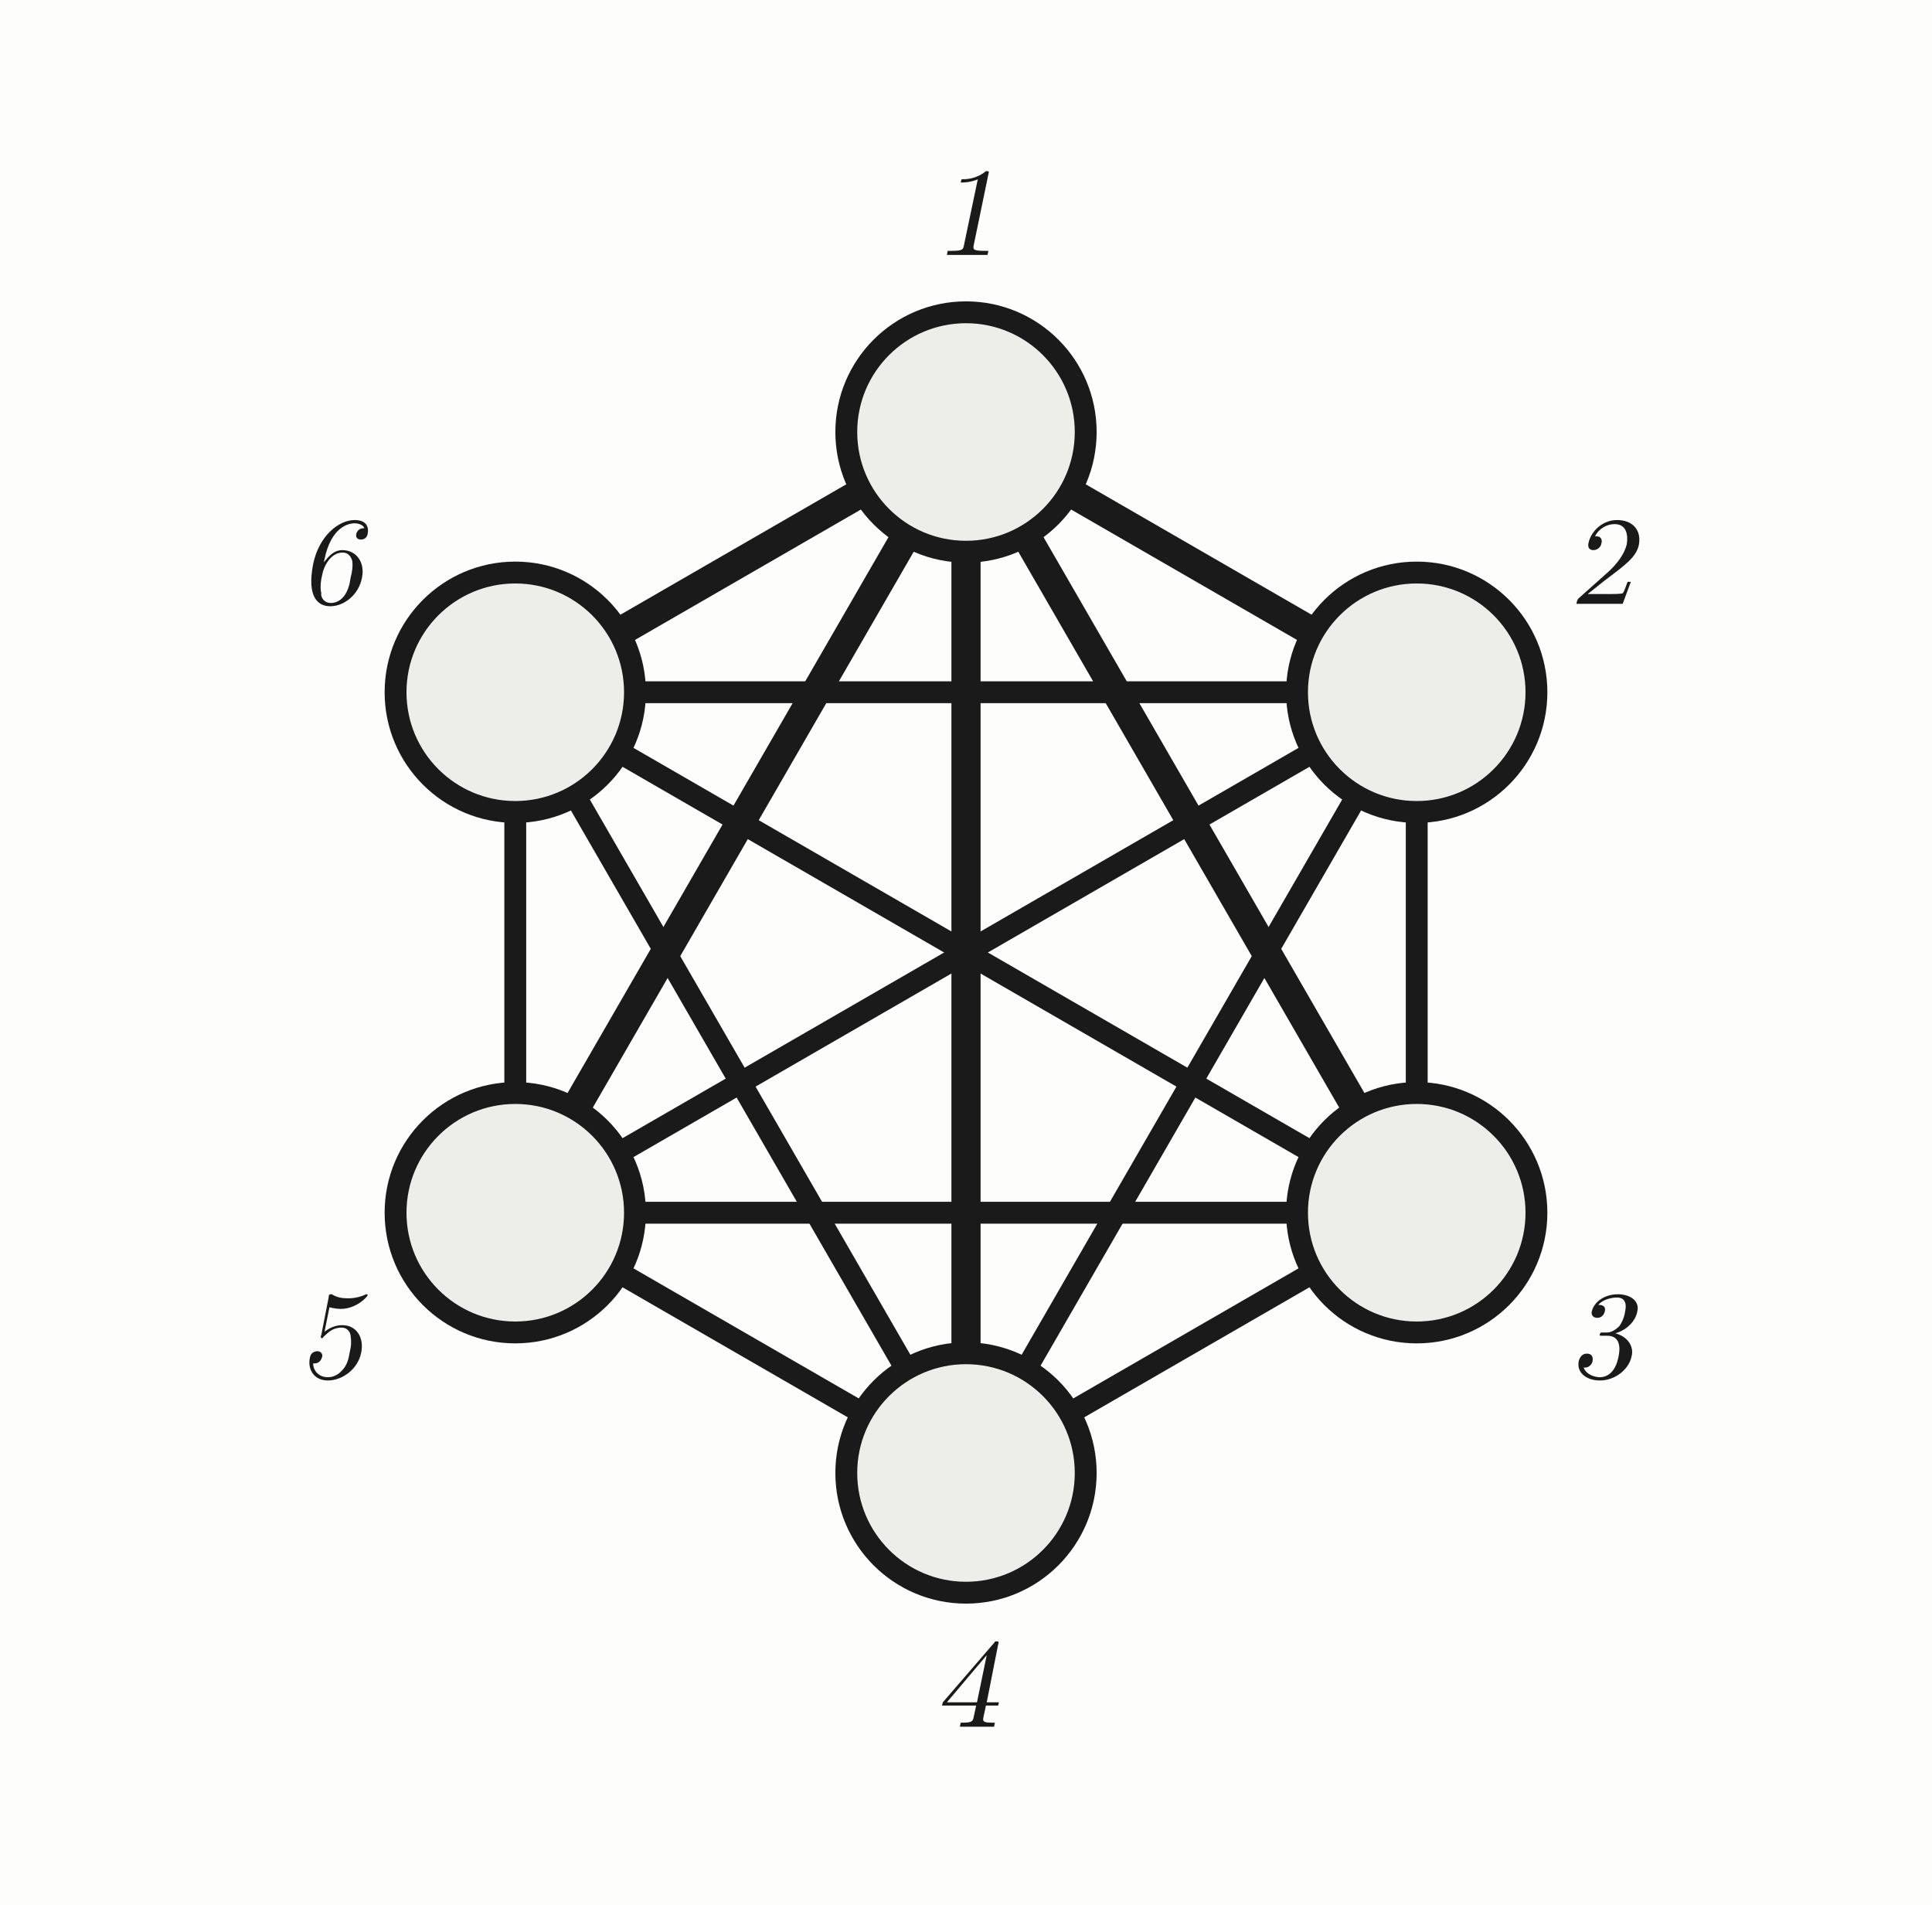
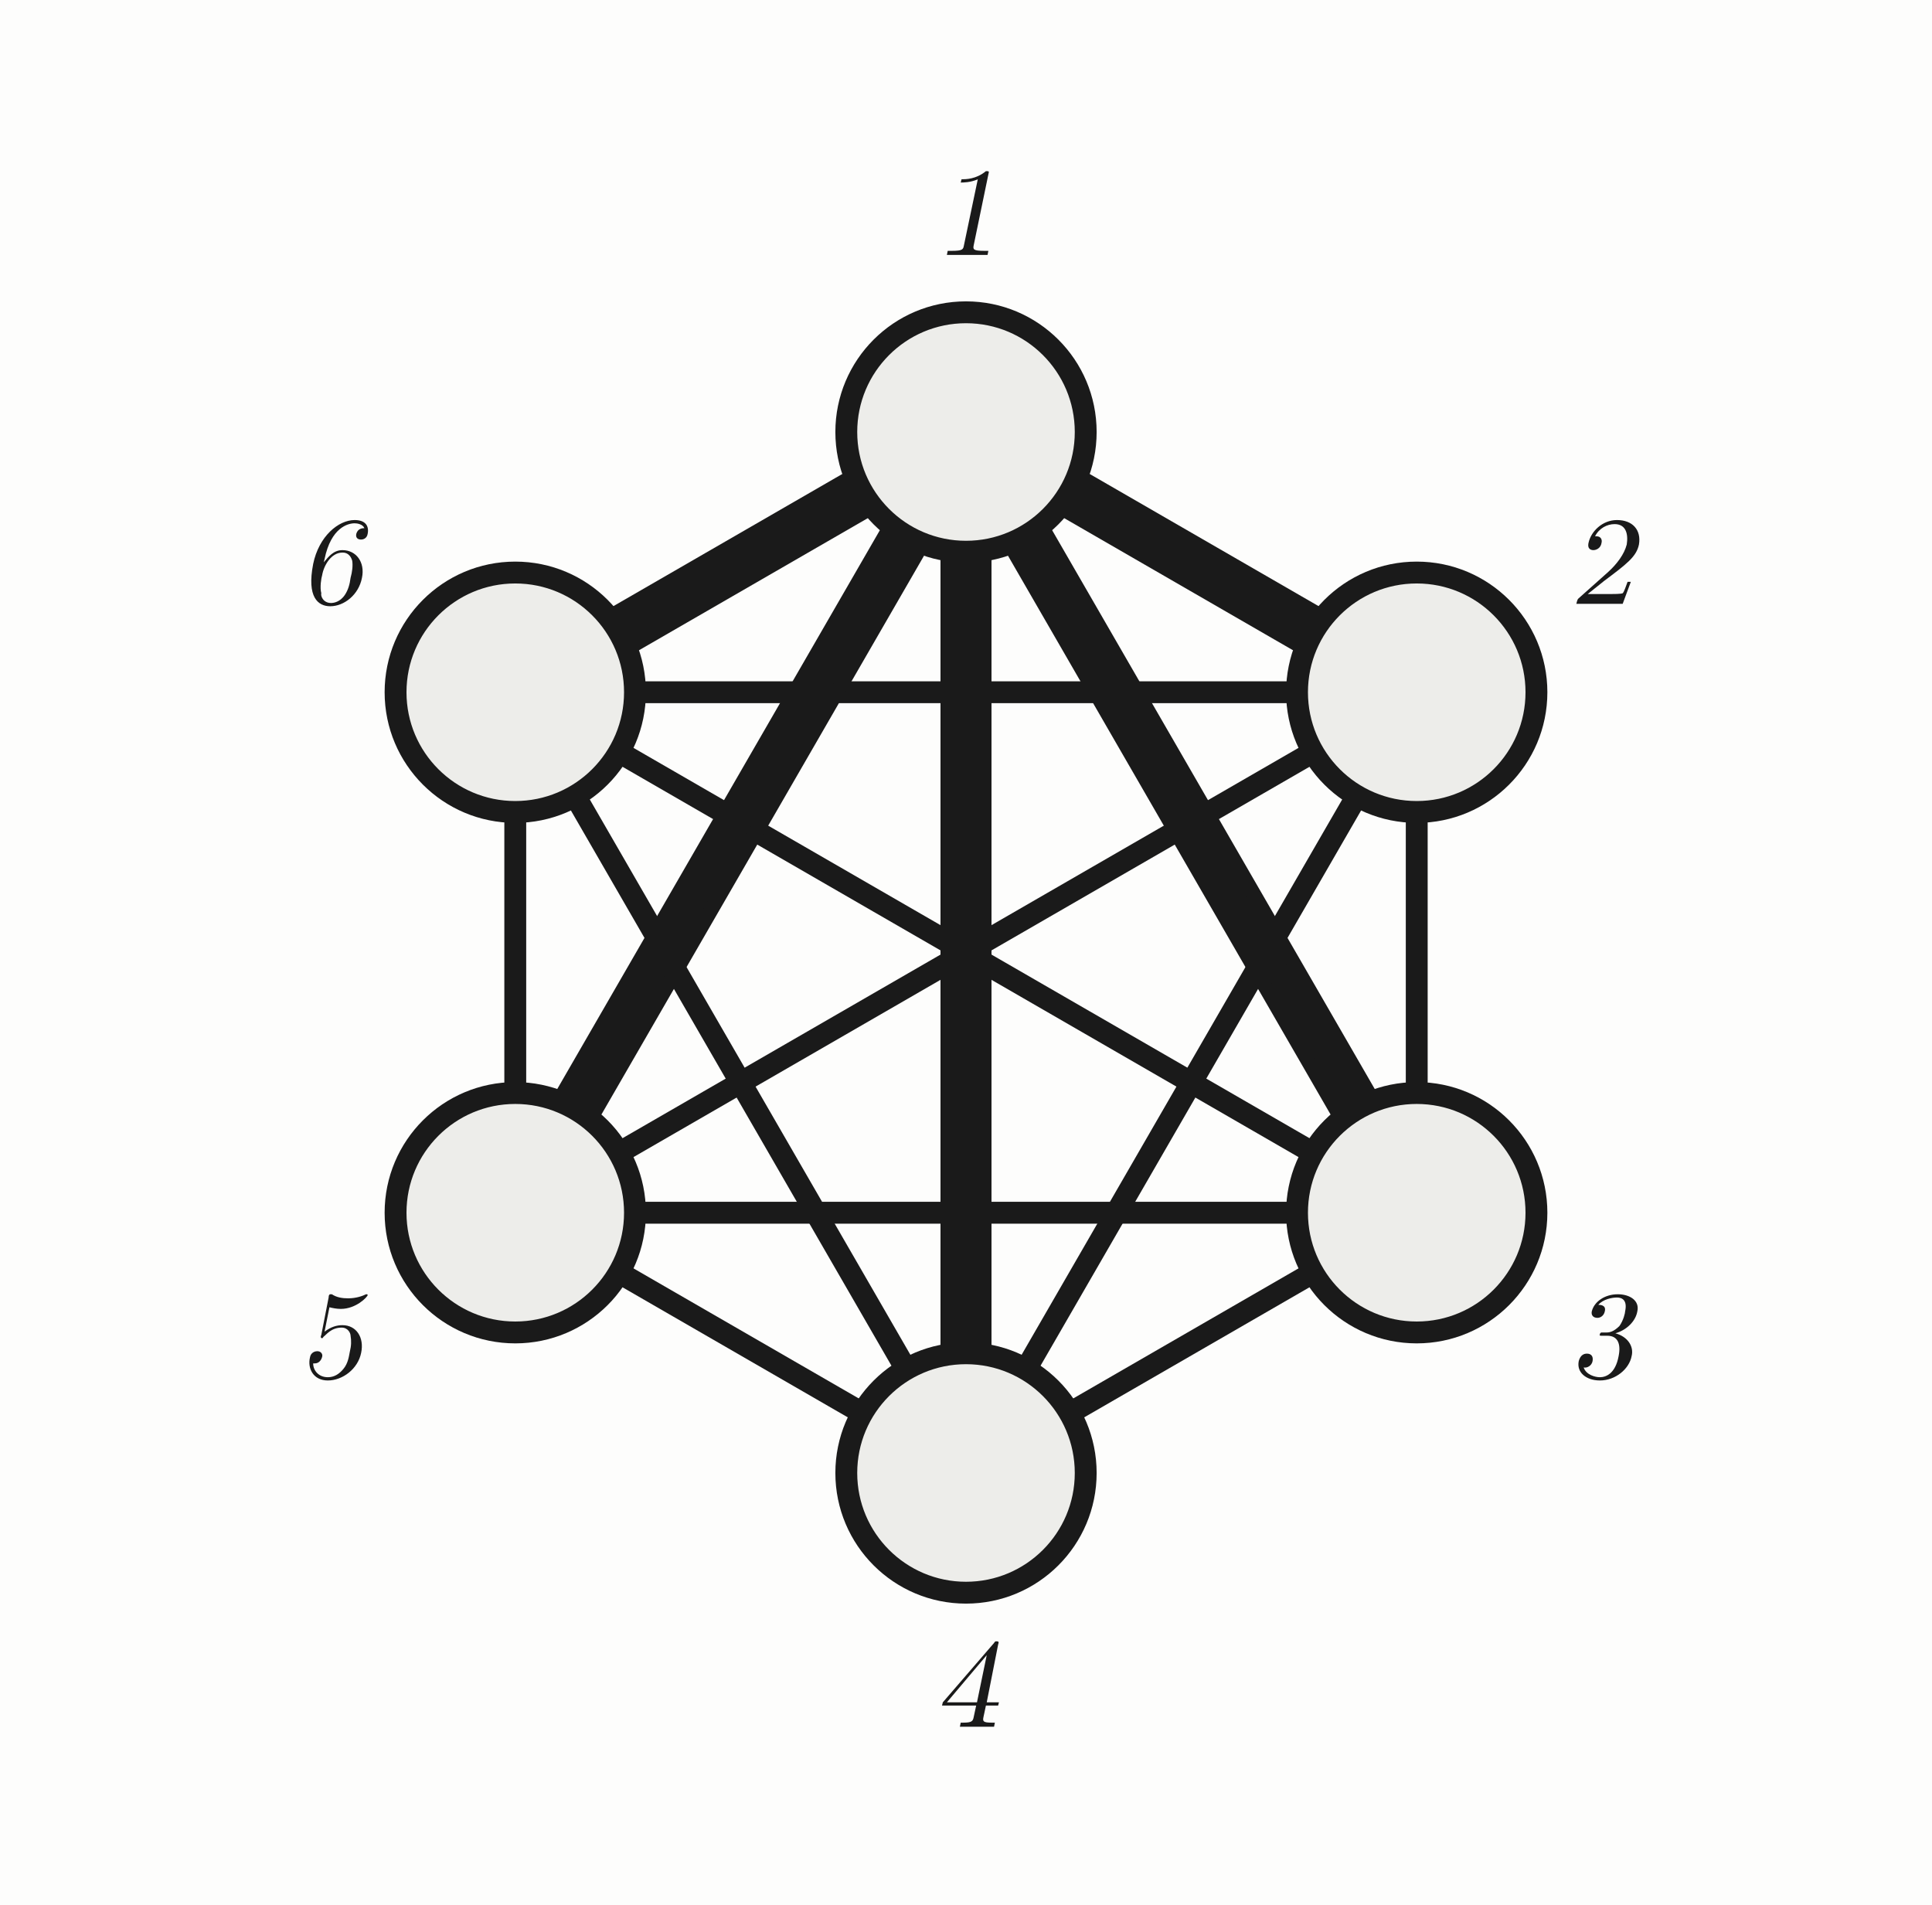
<svg xmlns="http://www.w3.org/2000/svg" viewBox="-18.56 -18.3 37.12 36.6">
  <rect fill="#FDFDFC" height="36.6" width="37.12" x="-18.56" y="-18.3" />
  <defs>
    <pattern height="8" id="cv-pat-1" patternUnits="userSpaceOnUse" width="8">
      <rect fill="#0072B2" height="8" width="8" />
    </pattern>
    <pattern height="8" id="cv-pat-2" patternUnits="userSpaceOnUse" width="8">
      <rect fill="#9ED9F5" height="8" width="8" />
      <line stroke="#3E8BB5" stroke-width="1.2" x1="0" x2="8" y1="8" y2="0" />
      <line stroke="#3E8BB5" stroke-width="1.2" x1="-1" x2="1" y1="1" y2="-1" />
      <line stroke="#3E8BB5" stroke-width="1.2" x1="7" x2="9" y1="9" y2="7" />
    </pattern>
    <pattern height="8" id="cv-pat-3" patternUnits="userSpaceOnUse" width="8">
      <rect fill="#D55E00" height="8" width="8" />
      <line stroke="#8A3D00" stroke-width="1.2" x1="0" x2="8" y1="0" y2="8" />
      <line stroke="#8A3D00" stroke-width="1.2" x1="-1" x2="1" y1="7" y2="9" />
      <line stroke="#8A3D00" stroke-width="1.2" x1="7" x2="9" y1="-1" y2="1" />
    </pattern>
    <pattern height="8" id="cv-pat-4" patternUnits="userSpaceOnUse" width="8">
      <rect fill="#009E73" height="8" width="8" />
      <circle cx="4" cy="4" fill="#006147" r="1.4" />
    </pattern>
    <pattern height="8" id="cv-pat-5" patternUnits="userSpaceOnUse" width="8">
      <rect fill="#E69F00" height="8" width="8" />
      <line stroke="#9A6B00" stroke-width="1.2" x1="0" x2="8" y1="4" y2="4" />
      <line stroke="#9A6B00" stroke-width="1.2" x1="4" x2="4" y1="0" y2="8" />
    </pattern>
    <pattern height="8" id="cv-pat-6" patternUnits="userSpaceOnUse" width="8">
      <rect fill="#CC79A7" height="8" width="8" />
      <line stroke="#8A4E70" stroke-width="1.2" x1="0" x2="8" y1="4" y2="4" />
    </pattern>
    <pattern height="8" id="cv-pat-7" patternUnits="userSpaceOnUse" width="8">
      <rect fill="#F0E442" height="8" width="8" />
      <line stroke="#9C9400" stroke-width="1.2" x1="4" x2="4" y1="0" y2="8" />
    </pattern>
    <pattern height="8" id="cv-pat-8" patternUnits="userSpaceOnUse" width="8">
      <rect fill="#3A3A3A" height="8" width="8" />
      <line stroke="#000000" stroke-width="1.2" x1="0" x2="8" y1="0" y2="8" />
      <line stroke="#000000" stroke-width="1.2" x1="0" x2="8" y1="8" y2="0" />
    </pattern>
  </defs>
  <g class="cv-edge-labels" />
  <g class="cv-edges">
    <path d="M8.66 -5L8.66 5" fill="none" stroke="#1A1A1A" stroke-linecap="round" stroke-width="0.42" />
    <path d="M8.66 -5L0 10" fill="none" stroke="#1A1A1A" stroke-linecap="round" stroke-width="0.42" />
    <path d="M8.66 -5L-8.66 5" fill="none" stroke="#1A1A1A" stroke-linecap="round" stroke-width="0.42" />
    <path d="M8.66 -5L-8.66 -5" fill="none" stroke="#1A1A1A" stroke-linecap="round" stroke-width="0.42" />
    <path d="M8.66 5L0 10" fill="none" stroke="#1A1A1A" stroke-linecap="round" stroke-width="0.42" />
    <path d="M8.66 5L-8.66 5" fill="none" stroke="#1A1A1A" stroke-linecap="round" stroke-width="0.42" />
    <path d="M8.66 5L-8.66 -5" fill="none" stroke="#1A1A1A" stroke-linecap="round" stroke-width="0.42" />
    <path d="M0 10L-8.66 5" fill="none" stroke="#1A1A1A" stroke-linecap="round" stroke-width="0.42" />
    <path d="M0 10L-8.66 -5" fill="none" stroke="#1A1A1A" stroke-linecap="round" stroke-width="0.42" />
    <path d="M-8.66 5L-8.66 -5" fill="none" stroke="#1A1A1A" stroke-linecap="round" stroke-width="0.42" />
-     <path d="M0 -10L8.66 -5" fill="none" paint-order="stroke" stroke="#1A1A1A" stroke-linecap="round" stroke-width="0.56" />
-     <path d="M0 -10L8.66 5" fill="none" paint-order="stroke" stroke="#1A1A1A" stroke-linecap="round" stroke-width="0.56" />
-     <path d="M0 -10L0 10" fill="none" paint-order="stroke" stroke="#1A1A1A" stroke-linecap="round" stroke-width="0.56" />
-     <path d="M0 -10L-8.66 5" fill="none" paint-order="stroke" stroke="#1A1A1A" stroke-linecap="round" stroke-width="0.56" />
-     <path d="M0 -10L-8.66 -5" fill="none" paint-order="stroke" stroke="#1A1A1A" stroke-linecap="round" stroke-width="0.56" />
+     <path d="M0 -10L8.66 -5" fill="none" stroke="#1A1A1A" stroke-linecap="round" stroke-width="0.98" />
+     <path d="M0 -10L8.66 -5" fill="none" stroke="#1A1A1A" stroke-linecap="round" stroke-width="0.42" />
+     <path d="M0 -10L8.66 5" fill="none" stroke="#1A1A1A" stroke-linecap="round" stroke-width="0.98" />
+     <path d="M0 -10L8.66 5" fill="none" stroke="#1A1A1A" stroke-linecap="round" stroke-width="0.42" />
+     <path d="M0 -10L0 10" fill="none" stroke="#1A1A1A" stroke-linecap="round" stroke-width="0.98" />
+     <path d="M0 -10L0 10" fill="none" stroke="#1A1A1A" stroke-linecap="round" stroke-width="0.42" />
+     <path d="M0 -10L-8.66 5" fill="none" stroke="#1A1A1A" stroke-linecap="round" stroke-width="0.98" />
+     <path d="M0 -10L-8.66 5" fill="none" stroke="#1A1A1A" stroke-linecap="round" stroke-width="0.42" />
+     <path d="M0 -10L-8.66 -5" fill="none" stroke="#1A1A1A" stroke-linecap="round" stroke-width="0.98" />
+     <path d="M0 -10L-8.66 -5" fill="none" stroke="#1A1A1A" stroke-linecap="round" stroke-width="0.42" />
  </g>
  <g class="cv-vertices">
    <circle cx="0" cy="-10" fill="#EDEDEA" r="2.3" stroke="#1A1A1A" stroke-width="0.42" />
    <text dominant-baseline="auto" fill="#1A1A1A" font-family="'KaTeX_Main', 'Latin Modern Math', serif" font-size="2.415" font-style="italic" text-anchor="middle" x="0" y="-13.4">1</text>
    <circle cx="8.66" cy="-5" fill="#EDEDEA" r="2.3" stroke="#1A1A1A" stroke-width="0.42" />
    <text dominant-baseline="auto" fill="#1A1A1A" font-family="'KaTeX_Main', 'Latin Modern Math', serif" font-size="2.415" font-style="italic" text-anchor="start" x="11.6" y="-6.7">2</text>
    <circle cx="8.66" cy="5" fill="#EDEDEA" r="2.3" stroke="#1A1A1A" stroke-width="0.42" />
    <text dominant-baseline="hanging" fill="#1A1A1A" font-family="'KaTeX_Main', 'Latin Modern Math', serif" font-size="2.415" font-style="italic" text-anchor="start" x="11.6" y="6.7">3</text>
    <circle cx="0" cy="10" fill="#EDEDEA" r="2.3" stroke="#1A1A1A" stroke-width="0.42" />
    <text dominant-baseline="hanging" fill="#1A1A1A" font-family="'KaTeX_Main', 'Latin Modern Math', serif" font-size="2.415" font-style="italic" text-anchor="middle" x="0" y="13.4">4</text>
    <circle cx="-8.66" cy="5" fill="#EDEDEA" r="2.3" stroke="#1A1A1A" stroke-width="0.42" />
    <text dominant-baseline="hanging" fill="#1A1A1A" font-family="'KaTeX_Main', 'Latin Modern Math', serif" font-size="2.415" font-style="italic" text-anchor="end" x="-11.6" y="6.7">5</text>
    <circle cx="-8.66" cy="-5" fill="#EDEDEA" r="2.3" stroke="#1A1A1A" stroke-width="0.42" />
    <text dominant-baseline="auto" fill="#1A1A1A" font-family="'KaTeX_Main', 'Latin Modern Math', serif" font-size="2.415" font-style="italic" text-anchor="end" x="-11.6" y="-6.7">6</text>
  </g>
</svg>
